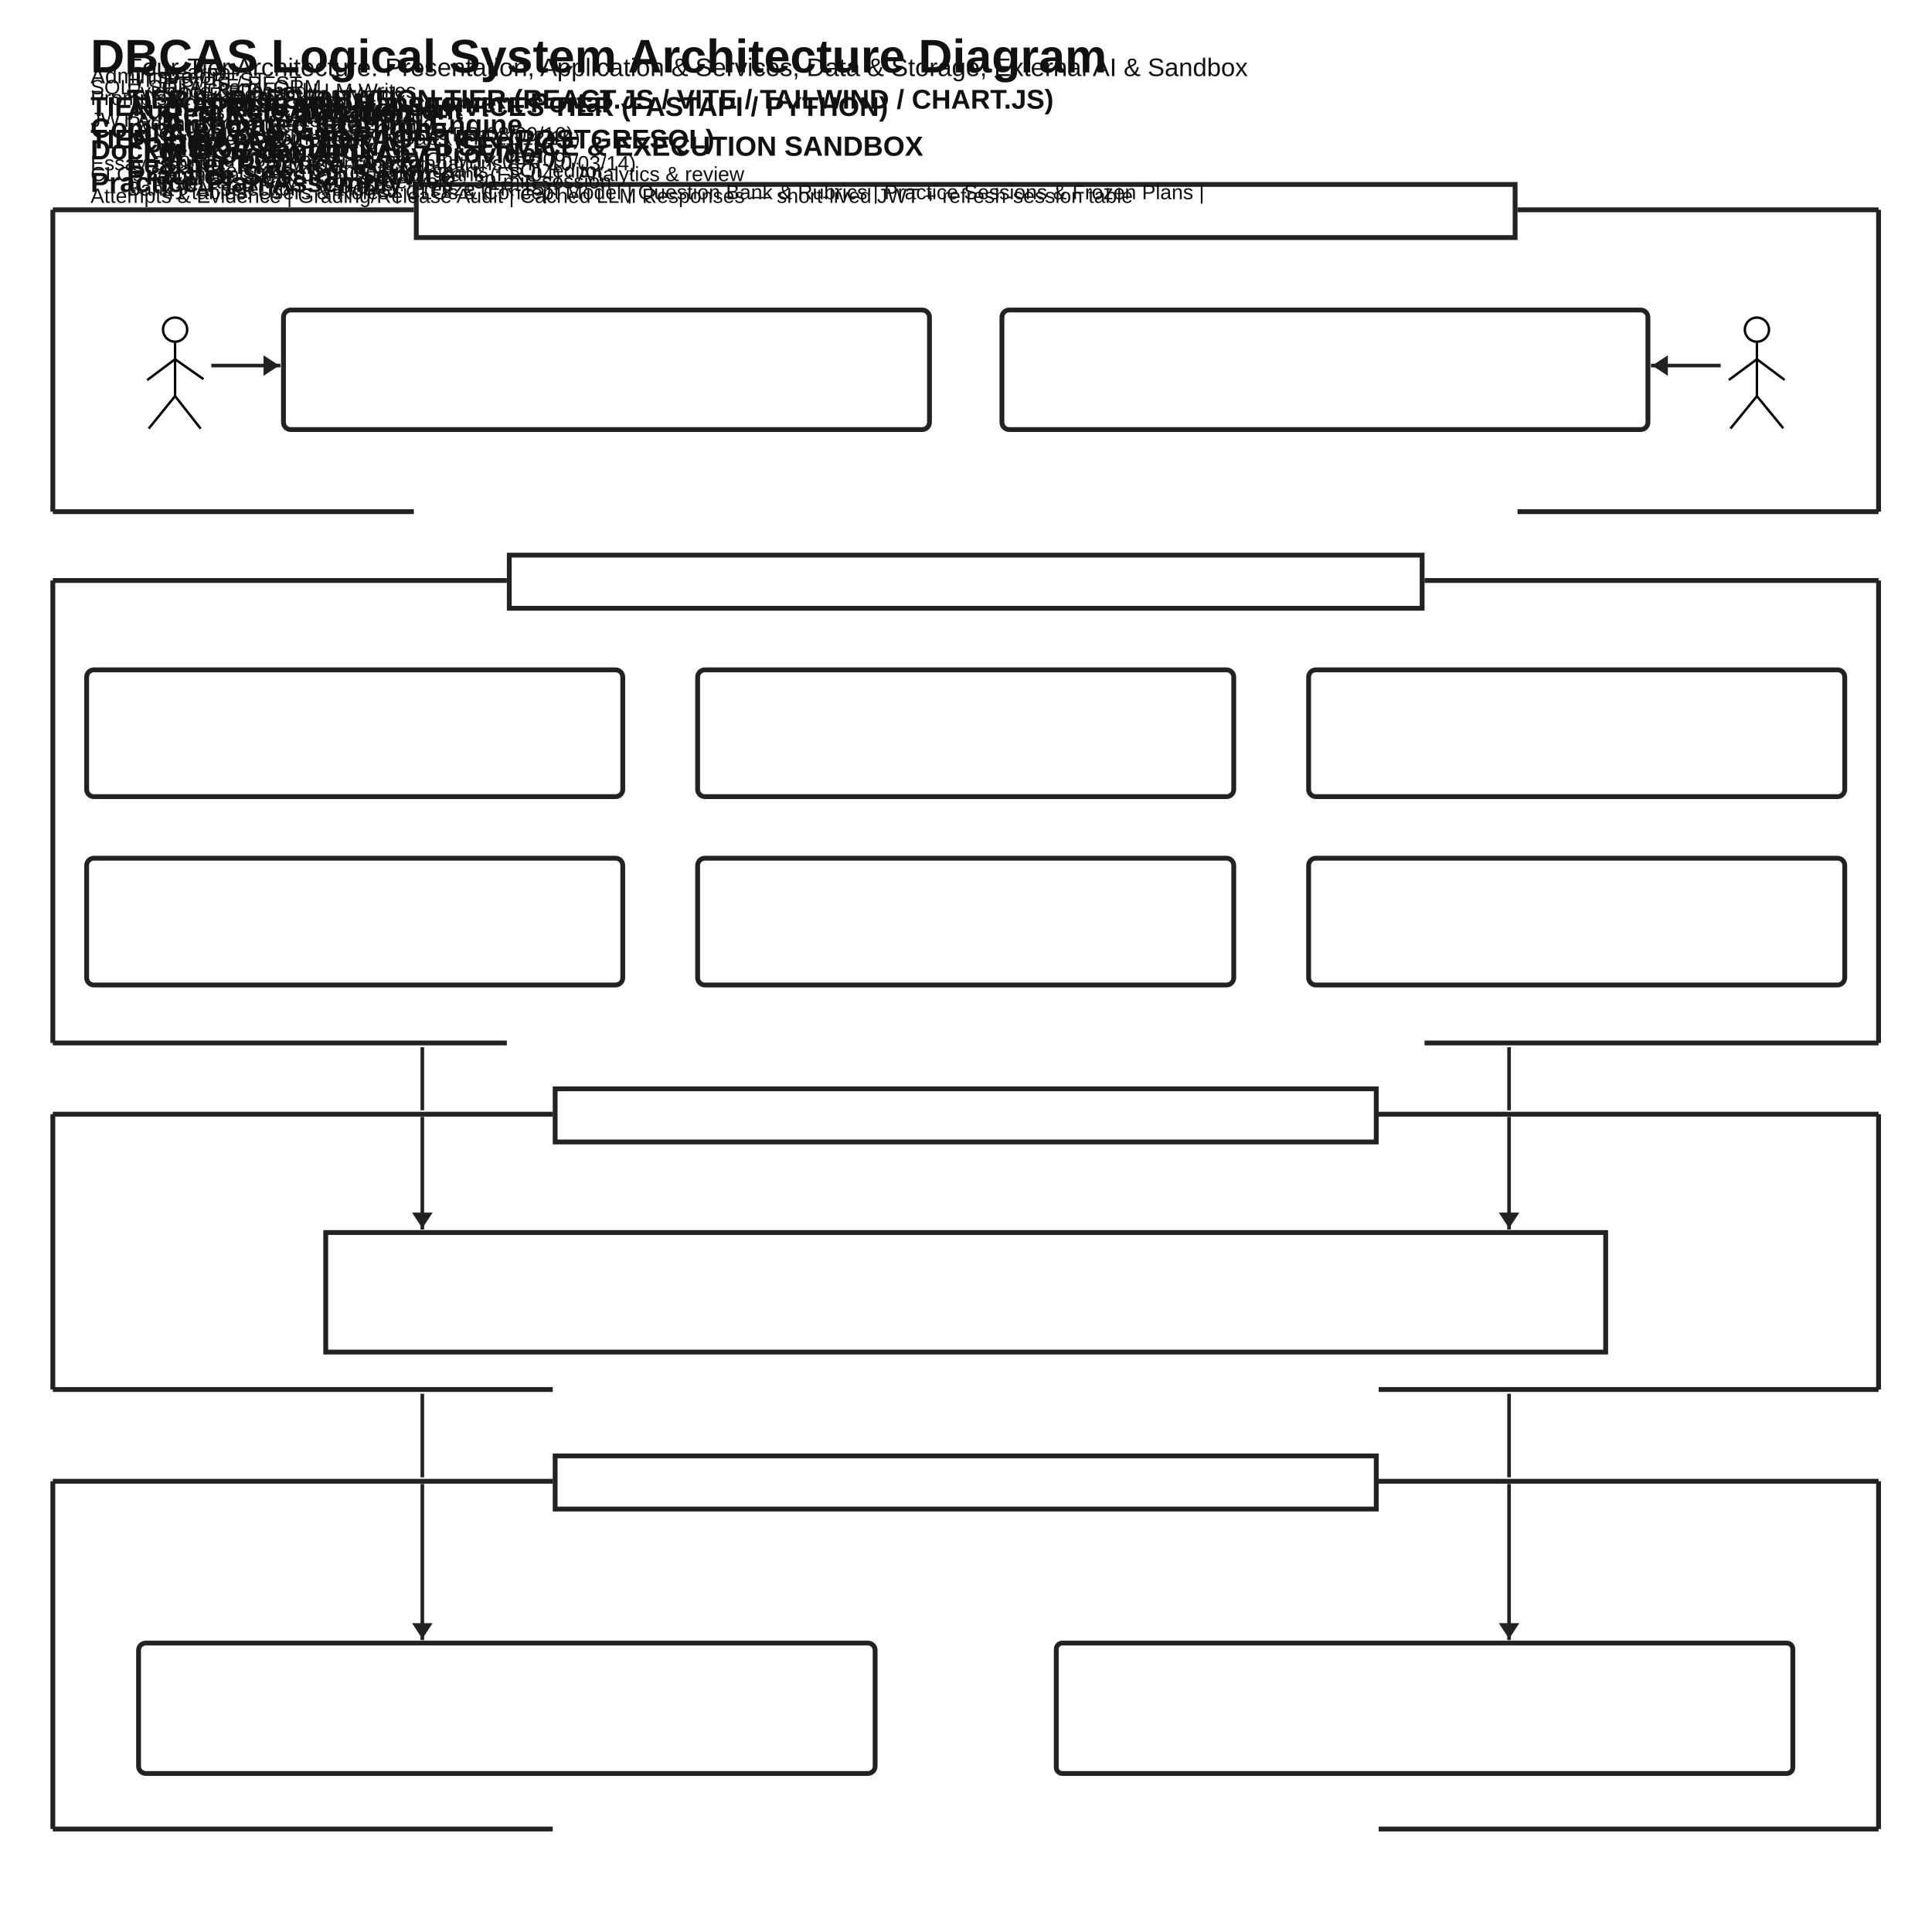
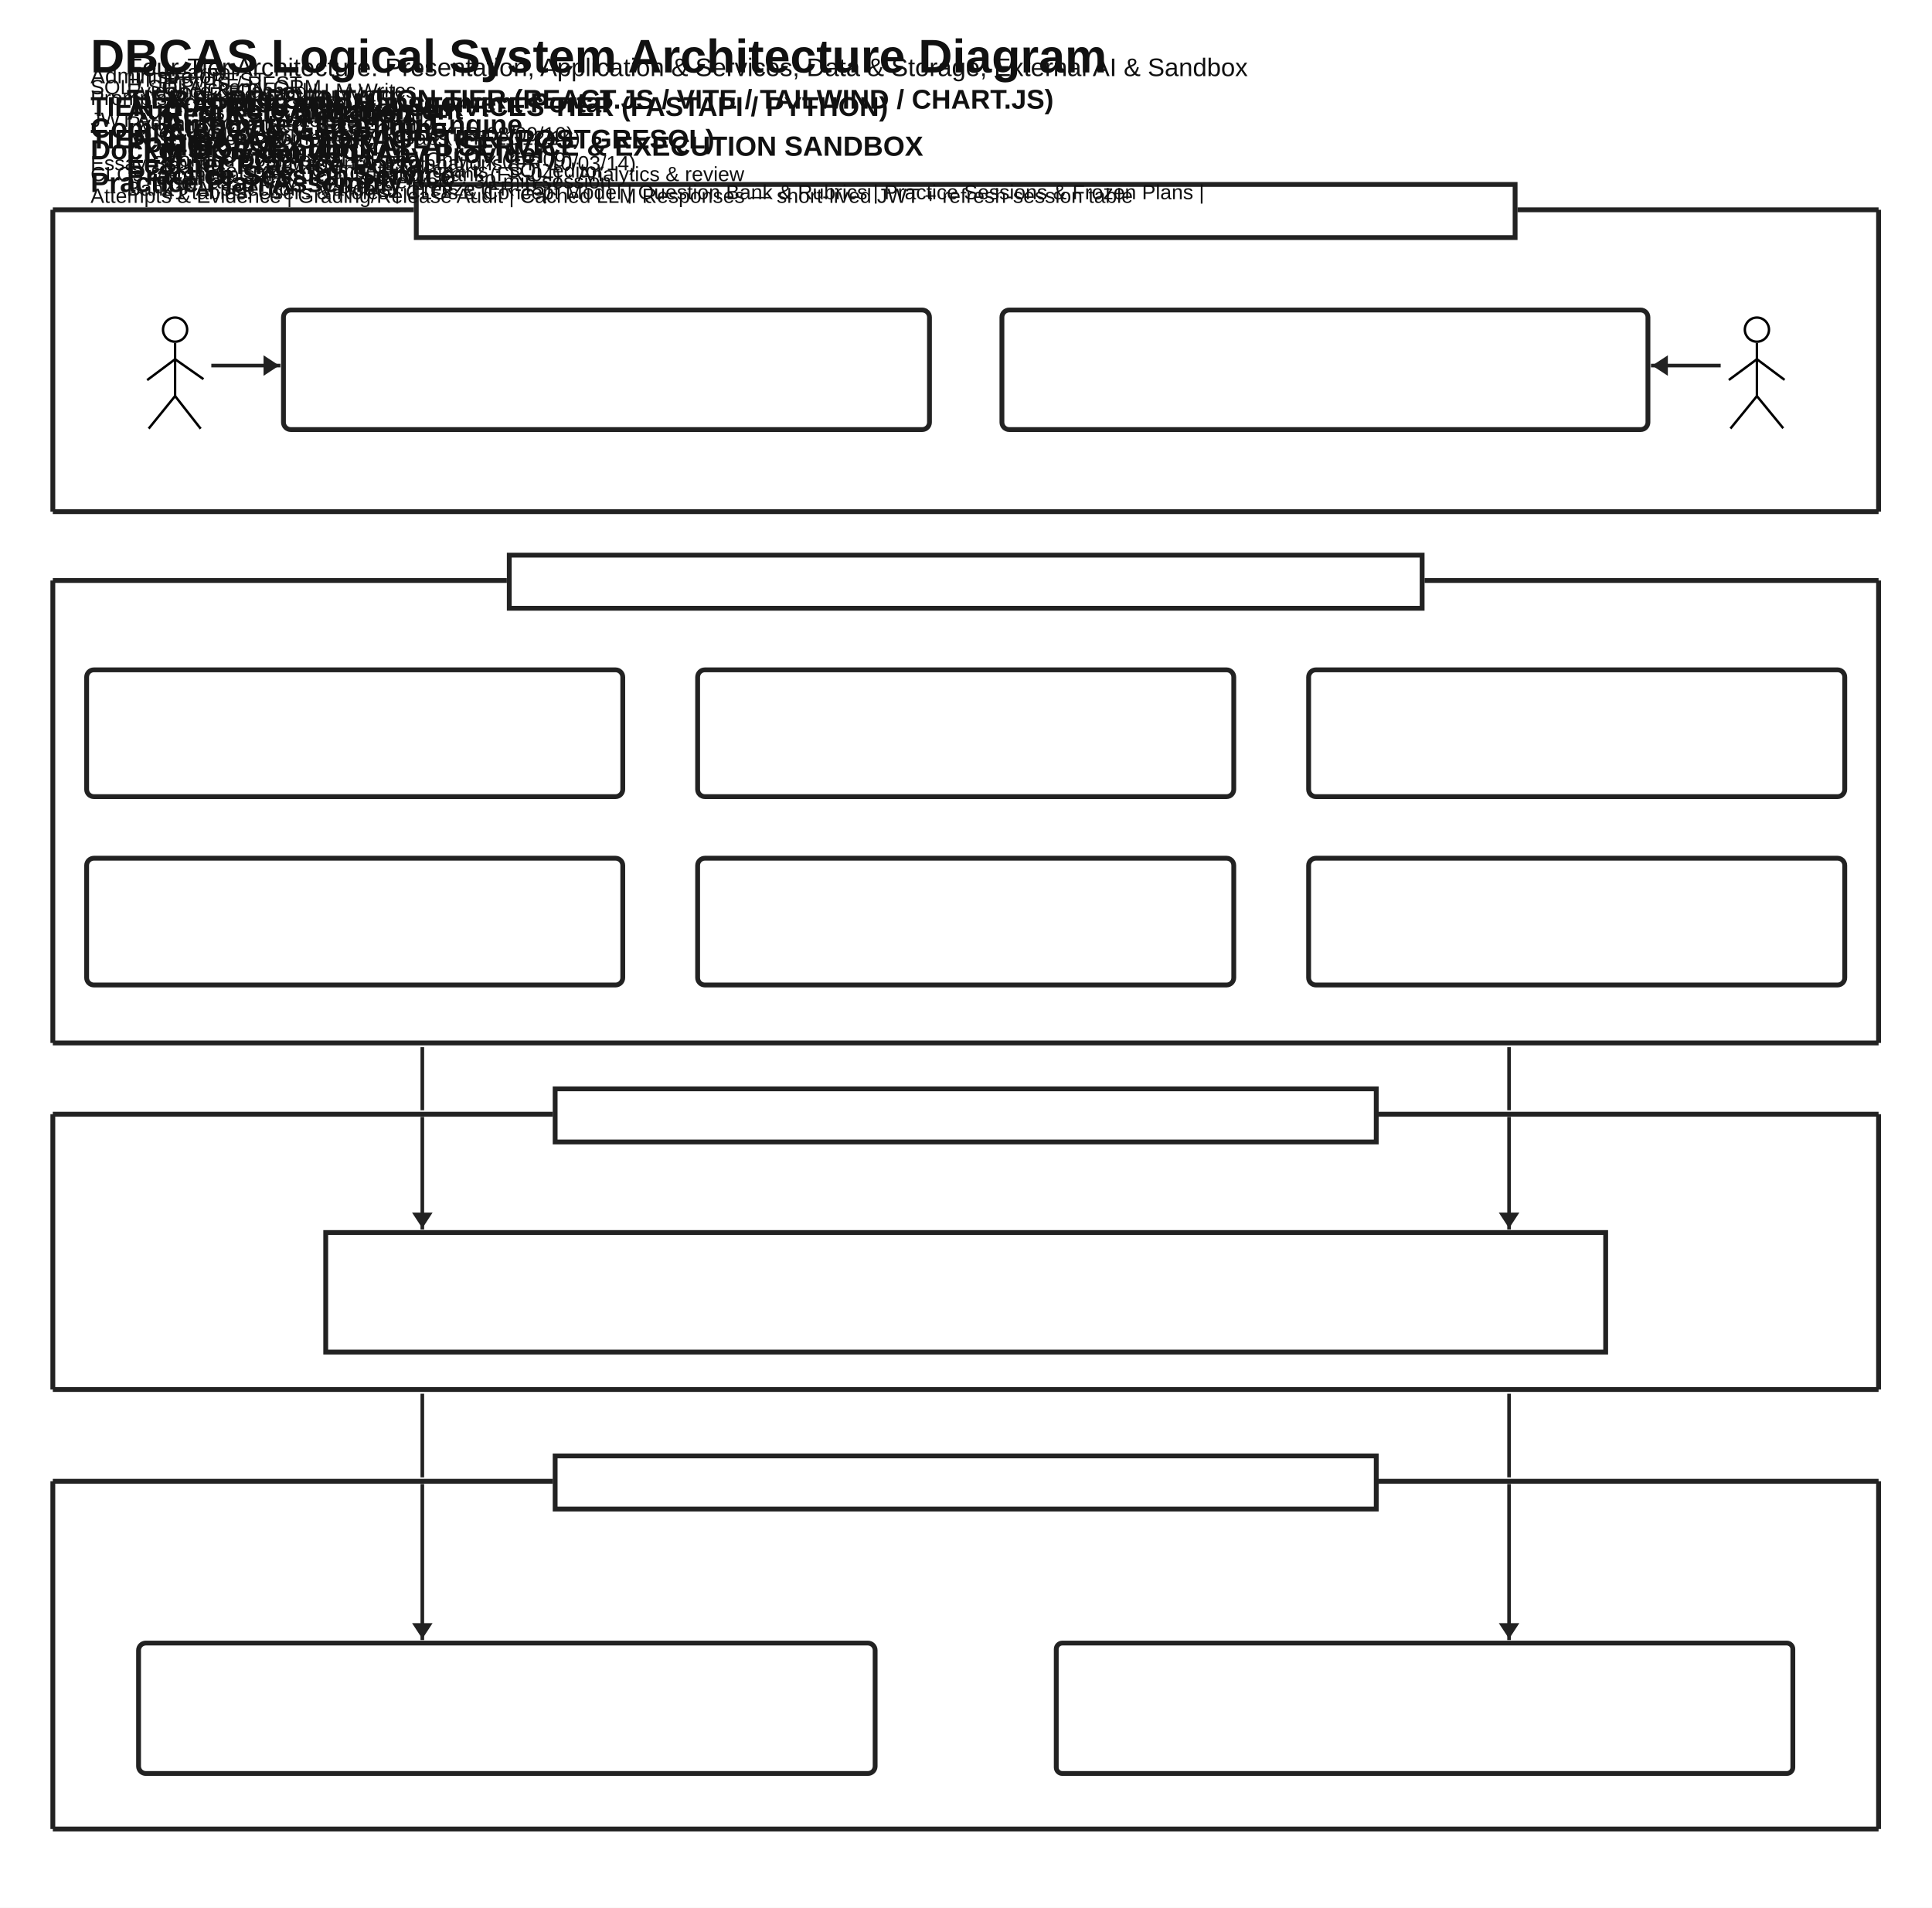
<svg xmlns="http://www.w3.org/2000/svg" width="3200" height="3160" viewBox="0 0 3200 3160">
  <rect width="3200" height="3160" fill="#FFFFFF" />
  <g fill="none" stroke="#222222" stroke-width="8.0">
    <line x1="87.5" y1="961.5" x2="839.5" y2="961.5" />
-     <line x1="87.5" y1="1727.5" x2="839.5" y2="1727.5" />
    <line x1="2359.5" y1="961.5" x2="3111.5" y2="961.5" />
-     <line x1="2359.5" y1="1727.5" x2="3111.5" y2="1727.5" />
+     <line x1="87.5" y1="1727.5" x2="3111.5" y2="1727.5" />
    <line x1="87.5" y1="961.5" x2="87.5" y2="1727.5" />
    <line x1="3111.5" y1="961.5" x2="3111.5" y2="1727.5" />
  </g>
  <g fill="none" stroke="#222222" stroke-width="8.0">
    <line x1="87.5" y1="2453.5" x2="915.5" y2="2453.5" />
-     <line x1="87.5" y1="3029.5" x2="915.5" y2="3029.5" />
    <line x1="2283.5" y1="2453.5" x2="3111.5" y2="2453.5" />
-     <line x1="2283.5" y1="3029.5" x2="3111.5" y2="3029.5" />
+     <line x1="87.5" y1="3029.5" x2="3111.5" y2="3029.5" />
    <line x1="87.5" y1="2453.5" x2="87.5" y2="3029.5" />
    <line x1="3111.5" y1="2453.5" x2="3111.5" y2="3029.5" />
  </g>
  <g fill="none" stroke="#222222" stroke-width="8.0">
    <line x1="87.5" y1="347.5" x2="685.5" y2="347.5" />
-     <line x1="87.5" y1="847.5" x2="685.5" y2="847.5" />
    <line x1="2513.5" y1="347.5" x2="3111.5" y2="347.5" />
-     <line x1="2513.5" y1="847.5" x2="3111.5" y2="847.5" />
+     <line x1="87.5" y1="847.5" x2="3111.5" y2="847.5" />
    <line x1="87.5" y1="347.5" x2="87.5" y2="847.5" />
    <line x1="3111.5" y1="347.5" x2="3111.5" y2="847.5" />
  </g>
  <g fill="none" stroke="#222222" stroke-width="8.0">
    <line x1="87.5" y1="1845.5" x2="915.5" y2="1845.5" />
-     <line x1="87.5" y1="2301.5" x2="915.5" y2="2301.5" />
    <line x1="2283.5" y1="1845.5" x2="3111.5" y2="1845.5" />
-     <line x1="2283.5" y1="2301.5" x2="3111.5" y2="2301.5" />
+     <line x1="87.5" y1="2301.5" x2="3111.5" y2="2301.5" />
    <line x1="87.5" y1="1845.5" x2="87.5" y2="2301.5" />
    <line x1="3111.5" y1="1845.5" x2="3111.5" y2="2301.5" />
  </g>
  <rect x="539.5" y="2041.5" width="2120" height="198" rx="0" fill="#FFFFFF" stroke="#222222" stroke-width="8.0" />
  <rect x="229.5" y="2721.5" width="1220" height="216" rx="12" fill="#FFFFFF" stroke="#222222" stroke-width="8.0" />
  <rect x="1749.5" y="2721.5" width="1220" height="216" rx="10" fill="#FFFFFF" stroke="#222222" stroke-width="8.0" />
  <rect x="469.5" y="513.5" width="1070" height="198" rx="12" fill="#FFFFFF" stroke="#222222" stroke-width="8.0" />
  <rect x="1659.5" y="513.5" width="1070" height="198" rx="12" fill="#FFFFFF" stroke="#222222" stroke-width="8.0" />
  <rect x="143.5" y="1109.5" width="888" height="210" rx="12" fill="#FFFFFF" stroke="#222222" stroke-width="8.0" />
  <rect x="143.5" y="1421.5" width="888" height="210" rx="12" fill="#FFFFFF" stroke="#222222" stroke-width="8.0" />
  <rect x="1155.5" y="1109.5" width="888" height="210" rx="12" fill="#FFFFFF" stroke="#222222" stroke-width="8.0" />
  <rect x="1155.5" y="1421.5" width="888" height="210" rx="12" fill="#FFFFFF" stroke="#222222" stroke-width="8.0" />
  <rect x="2167.5" y="1109.5" width="888" height="210" rx="12" fill="#FFFFFF" stroke="#222222" stroke-width="8.0" />
  <rect x="2167.5" y="1421.5" width="888" height="210" rx="12" fill="#FFFFFF" stroke="#222222" stroke-width="8.0" />
  <rect x="689.5" y="305.5" width="1820" height="88" rx="0" fill="#FFFFFF" stroke="#222222" stroke-width="8.0" />
  <rect x="843.5" y="919.5" width="1512" height="88" rx="0" fill="#FFFFFF" stroke="#222222" stroke-width="8.0" />
  <rect x="919.5" y="1803.5" width="1360" height="88" rx="0" fill="#FFFFFF" stroke="#222222" stroke-width="8.0" />
  <rect x="919.5" y="2411.5" width="1360" height="88" rx="0" fill="#FFFFFF" stroke="#222222" stroke-width="8.0" />
  <g fill="none">
    <polyline points="699.5,2458 699.5,2716.5" stroke="#222222" stroke-width="6" />
    <polyline points="2499.5,2458 2499.5,2716.5" stroke="#222222" stroke-width="6" />
    <polyline points="699.5,1850 699.5,2036.5" stroke="#222222" stroke-width="6" />
    <polyline points="2499.5,1850 2499.5,2036.5" stroke="#222222" stroke-width="6" />
    <polyline points="350,605.5 464.5,605.5" stroke="#222222" stroke-width="6" />
    <polyline points="2850,605.5 2734.5,605.5" stroke="#222222" stroke-width="6" />
    <polyline points="699.5,2447 699.5,2308.5" stroke="#222222" stroke-width="6" />
    <polyline points="2499.5,2447 2499.5,2308.5" stroke="#222222" stroke-width="6" />
    <polyline points="699.5,1839 699.5,1734.5" stroke="#222222" stroke-width="6" />
    <polyline points="2499.5,1839 2499.5,1734.5" stroke="#222222" stroke-width="6" />
  </g>
  <g stroke="none">
    <circle cx="2910" cy="546" r="20" fill="none" stroke="#000000" stroke-width="4" />
    <line x1="2910" y1="568" x2="2910" y2="656.1" stroke="#000000" stroke-width="4" fill="none" />
    <line x1="2910" y1="595" x2="2863.5" y2="629.4" stroke="#000000" stroke-width="4" fill="none" />
    <line x1="2910" y1="656.1" x2="2866.2" y2="709.8" stroke="#000000" stroke-width="4" fill="none" />
    <line x1="2910" y1="595" x2="2955.8" y2="629.2" stroke="#000000" stroke-width="4" fill="none" />
    <line x1="2910" y1="656.1" x2="2953.6" y2="709.3" stroke="#000000" stroke-width="4" fill="none" />
    <circle cx="290" cy="546" r="20" fill="none" stroke="#000000" stroke-width="4" />
    <line x1="290" y1="568" x2="290" y2="656" stroke="#000000" stroke-width="4" fill="none" />
    <line x1="290" y1="595" x2="243.7" y2="629.6" stroke="#000000" stroke-width="4" fill="none" />
    <line x1="290" y1="656" x2="246.3" y2="709.9" stroke="#000000" stroke-width="4" fill="none" />
    <line x1="290" y1="595" x2="337" y2="628" stroke="#000000" stroke-width="4" fill="none" />
    <line x1="290" y1="656" x2="332.4" y2="710.1" stroke="#000000" stroke-width="4" fill="none" />
    <polygon points="699.5,2714.5 682.5,2688.5 716.5,2688.5" fill="#222222" />
    <polygon points="2499.5,2714.5 2482.5,2688.5 2516.5,2688.5" fill="#222222" />
    <polygon points="699.5,2034.5 682.5,2008.5 716.5,2008.5" fill="#222222" />
    <polygon points="2499.5,2034.5 2482.5,2008.5 2516.5,2008.5" fill="#222222" />
    <polygon points="462.5,605.5 436.5,622.5 436.5,588.5" fill="#222222" />
    <polygon points="2736.5,605.5 2762.5,588.5 2762.5,622.5" fill="#222222" />
  </g>
  <g font-family="Arial, Helvetica, sans-serif">
    <text x="150" y="120" font-size="78" font-weight="bold" fill="#111111">DBCAS Logical System Architecture Diagram</text>
    <text x="210" y="126" font-size="42" font-weight="normal" fill="#111111">Four-Tier Architecture: Presentation, Application &amp; Services, Data &amp; Storage, External AI &amp; Sandbox</text>
    <text x="270" y="132" font-size="36" font-weight="normal" fill="#111111">Learner</text>
    <text x="150" y="138" font-size="36" font-weight="normal" fill="#111111">Administrator</text>
    <text x="210" y="144" font-size="34" font-weight="normal" fill="#111111">HTTPS / REST</text>
    <text x="270" y="150" font-size="34" font-weight="normal" fill="#111111">HTTPS / REST</text>
    <text x="150" y="156" font-size="34" font-weight="normal" fill="#111111">SQL / SQLAlchemy ORM</text>
    <text x="210" y="162" font-size="34" font-weight="normal" fill="#111111">Evidence &amp; Cached LLM Writes</text>
    <text x="270" y="168" font-size="34" font-weight="normal" fill="#111111">SQL Exec &amp; Output Match</text>
    <text x="150" y="174" font-size="34" font-weight="normal" fill="#111111">Prompts &amp; Structured JSON</text>
    <text x="210" y="180" font-size="45" font-weight="bold" fill="#111111">TIER 1: PRESENTATION TIER (REACT.JS / VITE / TAILWIND / CHART.JS)</text>
    <text x="270" y="186" font-size="46" font-weight="bold" fill="#111111">Administrator Management Portal</text>
    <text x="150" y="192" font-size="45" font-weight="bold" fill="#111111">TIER 2: APPLICATION &amp; SERVICES TIER (FASTAPI / PYTHON)</text>
    <text x="210" y="198" font-size="46" font-weight="bold" fill="#111111">Auth &amp; Role Management</text>
    <text x="270" y="204" font-size="46" font-weight="bold" fill="#111111">Request Validation</text>
    <text x="150" y="210" font-size="34" font-weight="normal" fill="#111111">JWT Auth · RBAC · Stateless (FR-01)</text>
    <text x="210" y="216" font-size="34" font-weight="normal" fill="#111111">Pydantic Schemas · Rate Limiting</text>
    <text x="270" y="222" font-size="46" font-weight="bold" fill="#111111">Automated Grading Engine</text>
    <text x="150" y="228" font-size="46" font-weight="bold" fill="#111111">Competency &amp; Gap Engine</text>
    <text x="210" y="234" font-size="34" font-weight="normal" fill="#111111">MCQ · SQL Output · Essay Rubric (FR-08/09/10)</text>
    <text x="270" y="240" font-size="34" font-weight="normal" fill="#111111">Evidence · Competency · Gaps (FR-11/12/14)</text>
    <text x="150" y="246" font-size="45" font-weight="bold" fill="#111111">TIER 3: DATA &amp; STORAGE TIER (POSTGRESQL)</text>
    <text x="210" y="252" font-size="46" font-weight="bold" fill="#111111">PostgreSQL</text>
    <text x="270" y="258" font-size="46" font-weight="bold" fill="#111111">TIER 4: EXTERNAL AI SERVICE &amp; EXECUTION SANDBOX</text>
    <text x="150" y="264" font-size="46" font-weight="bold" fill="#111111">Docker SQL Sandbox</text>
    <text x="210" y="270" font-size="46" font-weight="bold" fill="#111111">LLM Provider API (Any Provider)</text>
    <text x="270" y="276" font-size="34" font-weight="normal" fill="#111111">Isolated PostgreSQL · Read-Only Tx (FR-09)</text>
    <text x="150" y="282" font-size="34" font-weight="normal" fill="#111111">Essay Scoring · CLO Mapping · Explanations (FR-10/03/14)</text>
    <text x="210" y="288" font-size="46" font-weight="bold" fill="#111111">Learner Practice Portal</text>
    <text x="270" y="294" font-size="34" font-weight="normal" fill="#111111">Practice setup · Competency charts · SQL editor</text>
    <text x="150" y="300" font-size="34" font-weight="normal" fill="#111111">CLOs &amp; Concepts (FR-02) · Question Bank (FR-04) · Analytics &amp; review</text>
    <text x="210" y="306" font-size="46" font-weight="bold" fill="#111111">Practice Session Service</text>
    <text x="270" y="312" font-size="34" font-weight="normal" fill="#111111">Plan assembly · Frozen delivery · 30-min session</text>
    <text x="150" y="318" font-size="46" font-weight="bold" fill="#111111">Practice Plan Assembly</text>
    <text x="210" y="324" font-size="34" font-weight="normal" fill="#111111">Bank + AI selection · Validate · Freeze (FR-15)</text>
    <text x="270" y="330" font-size="34" font-weight="normal" fill="#111111">41 tables: Users &amp; Roles | CLOs &amp; Concept Model | Question Bank &amp; Rubrics | Practice Sessions &amp; Frozen Plans |</text>
    <text x="150" y="336" font-size="34" font-weight="normal" fill="#111111">Attempts &amp; Evidence | Grading/Release Audit | Cached LLM Responses — short-lived JWT + refresh-session table</text>
  </g>
</svg>
